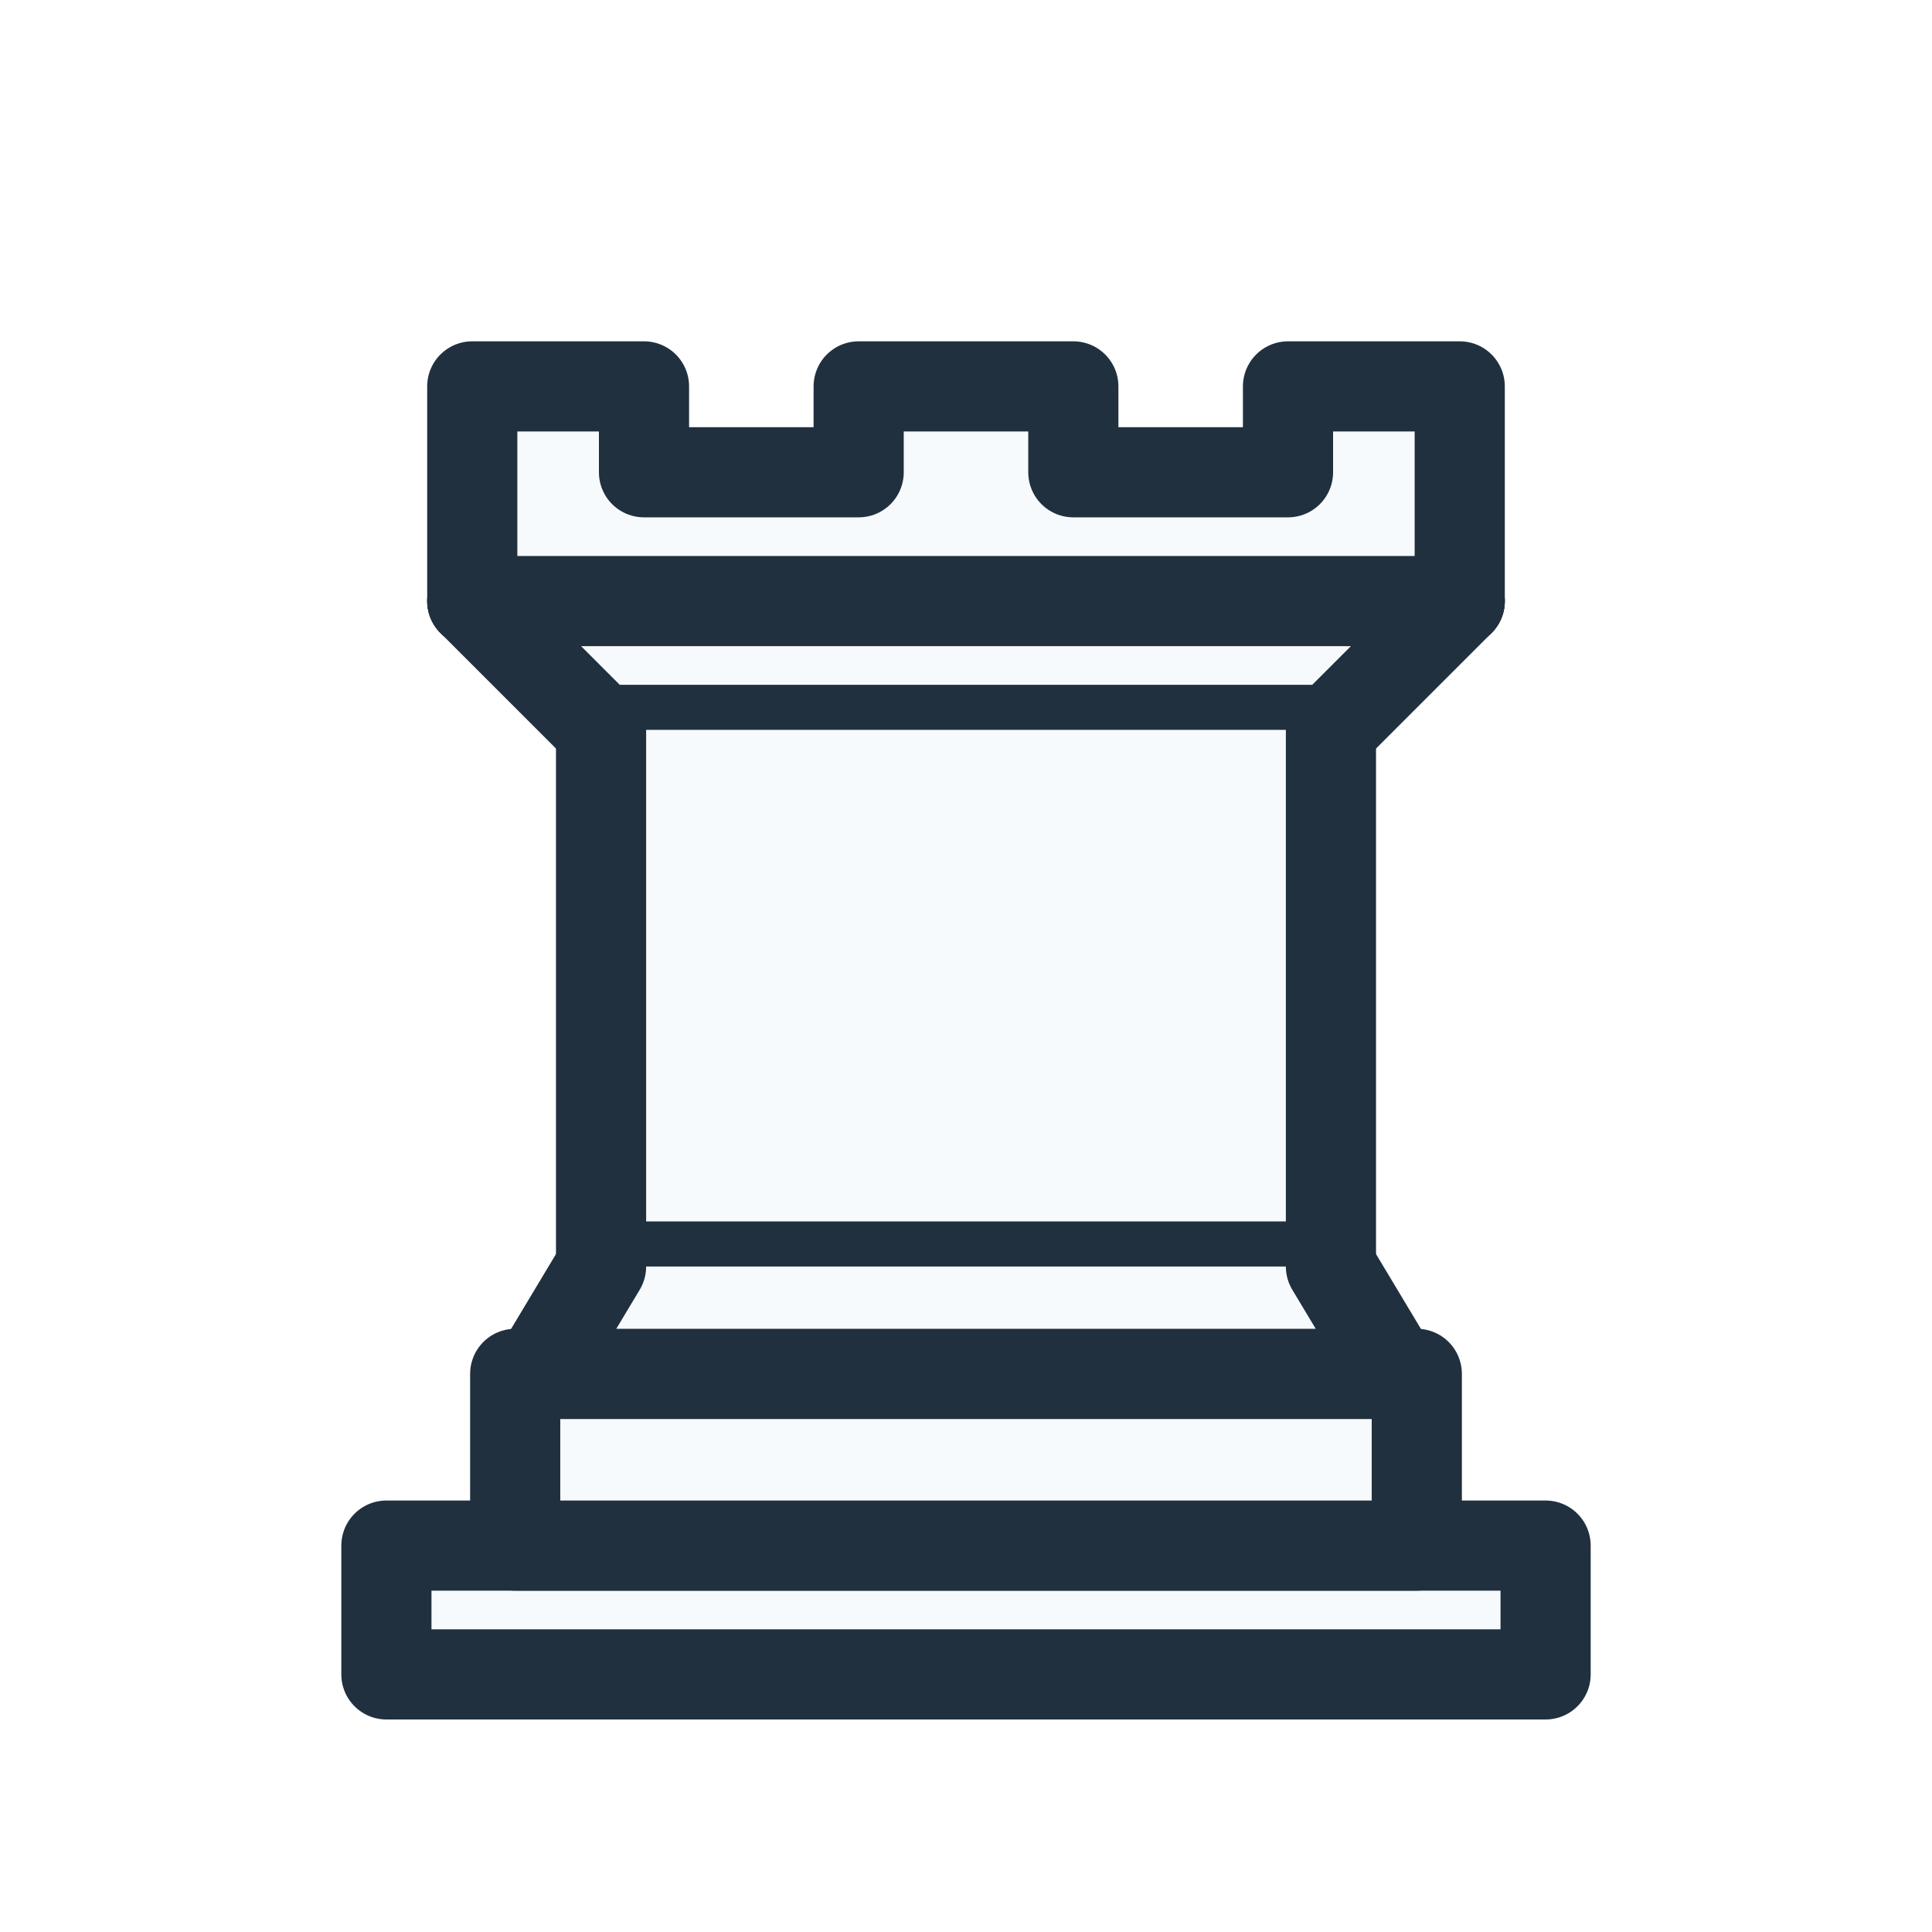
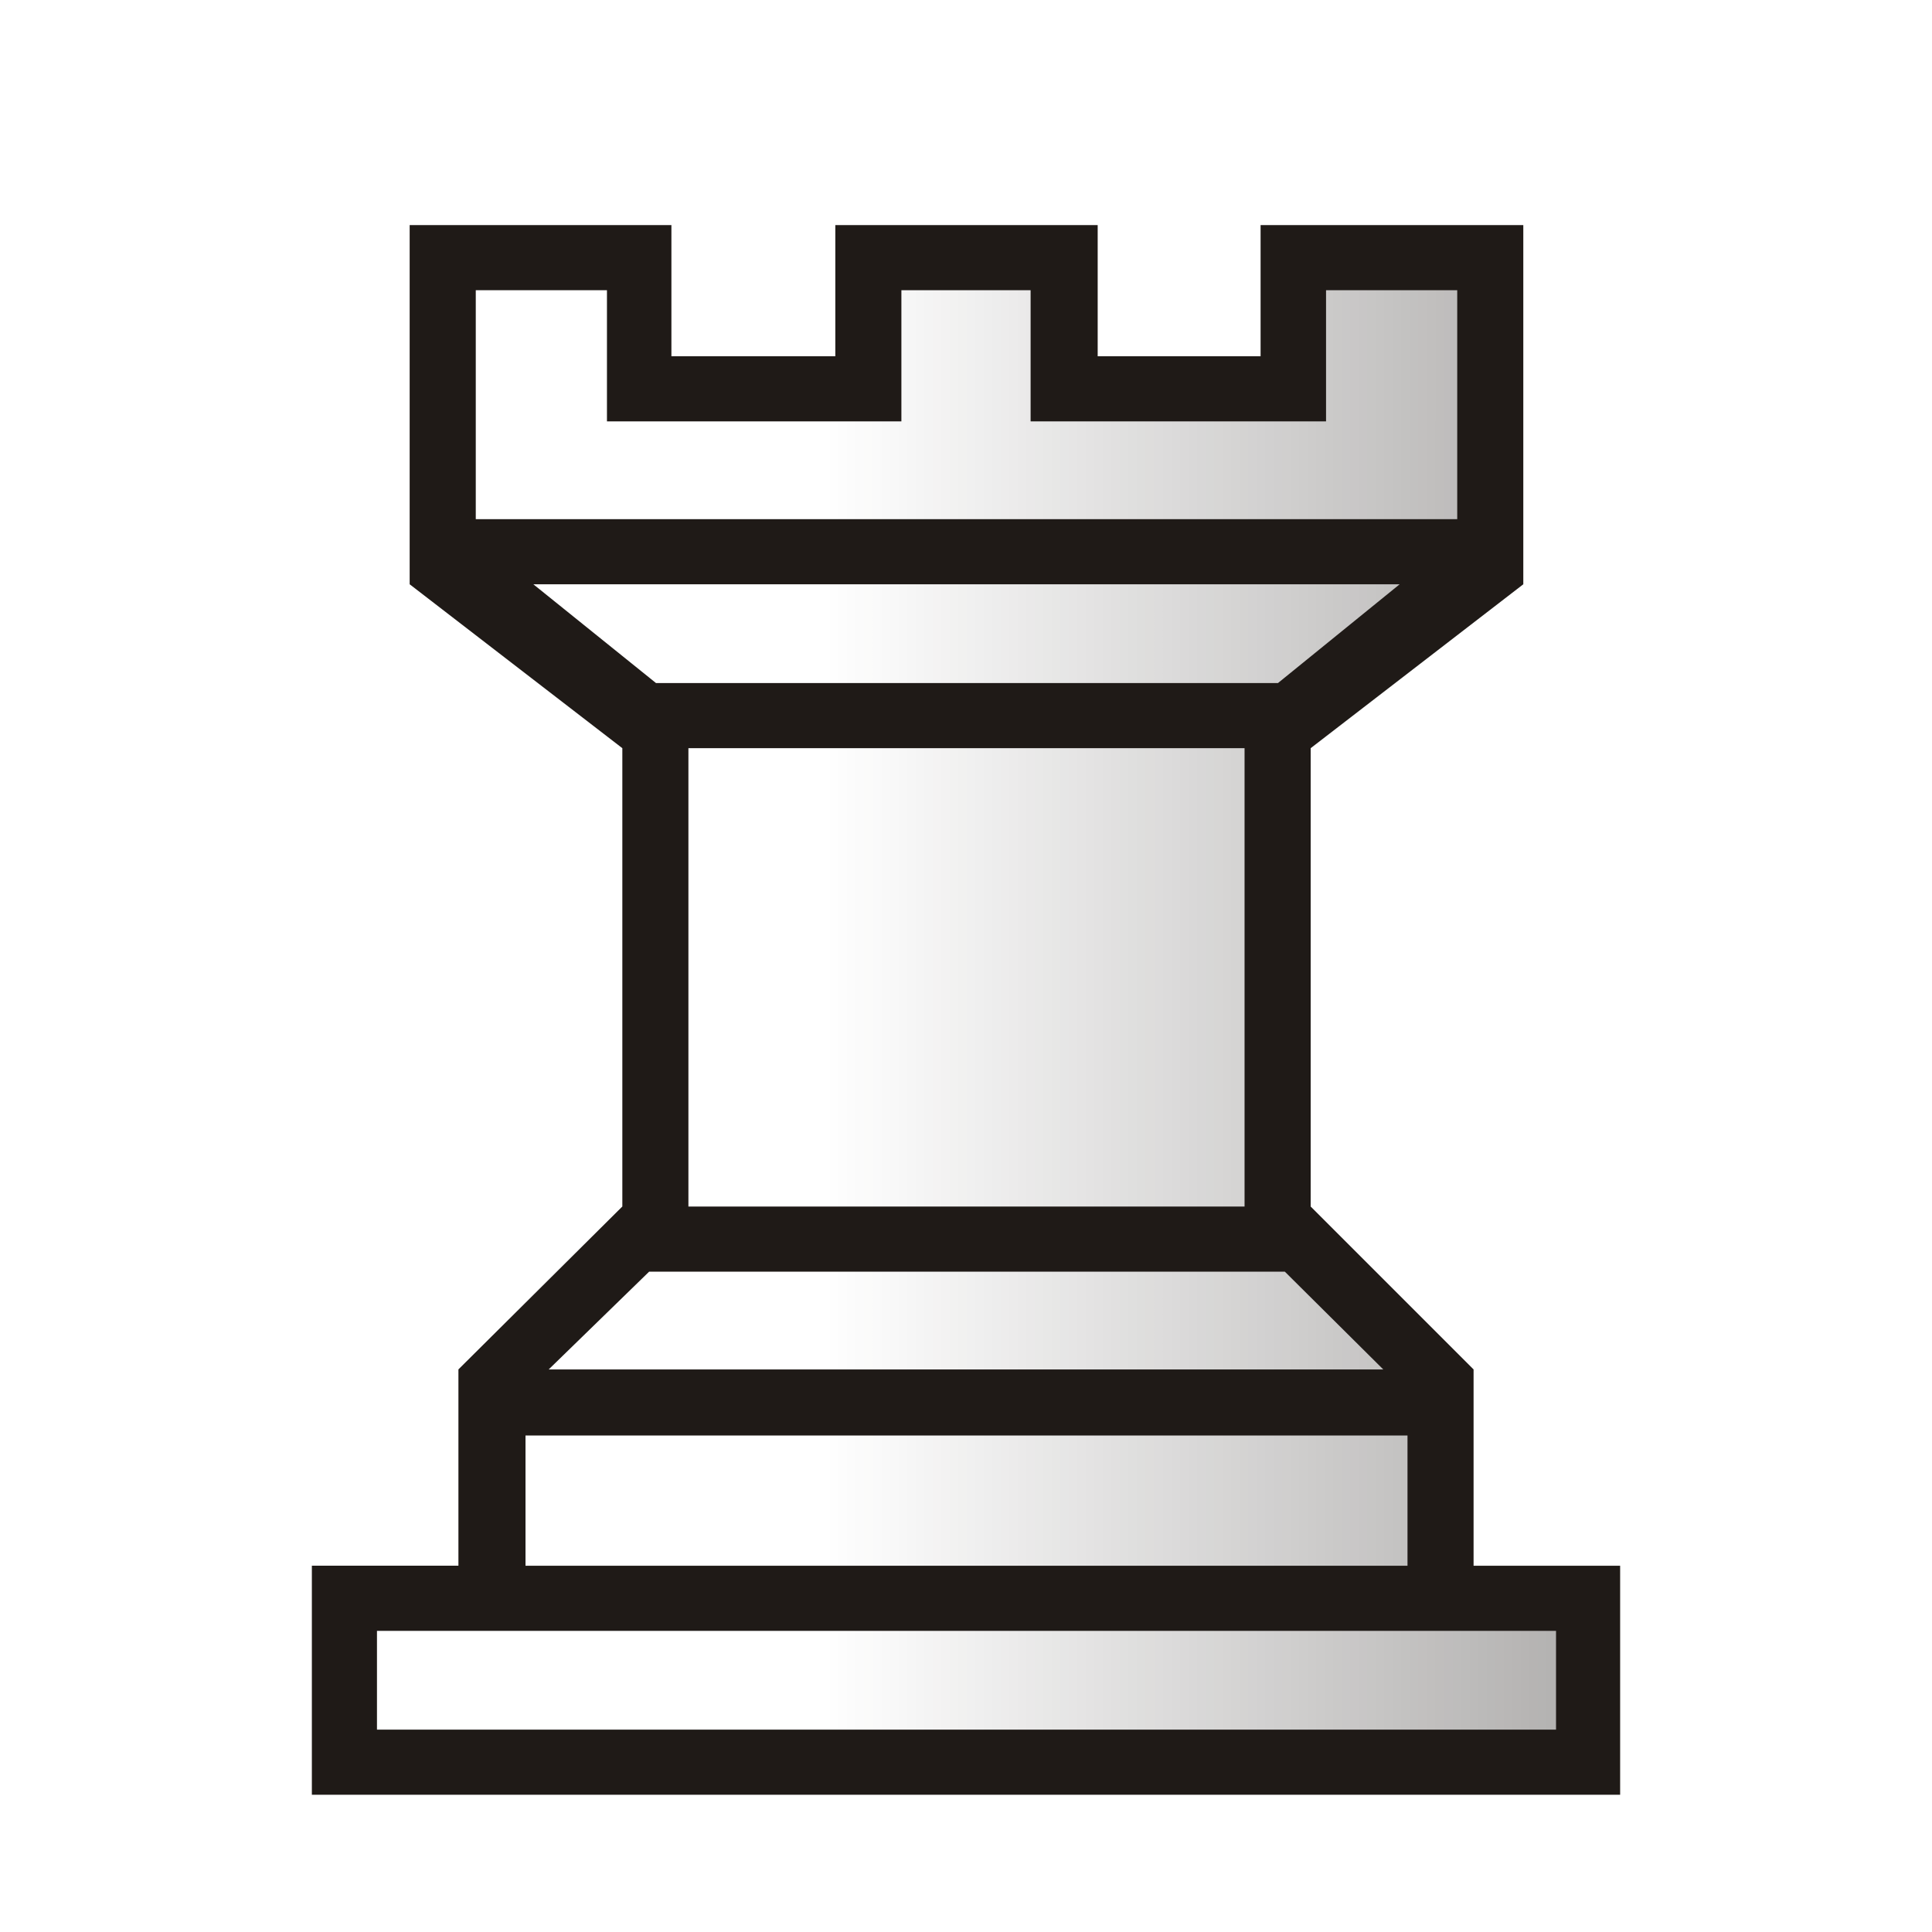
- <svg xmlns="http://www.w3.org/2000/svg" style="color-scheme:light only" width="45" height="45" viewBox="0 0 45 45">
-   <g fill="#f7fafc" fill-rule="evenodd" stroke="#20303f" stroke-linecap="round" stroke-linejoin="round" stroke-width="2.1">
-     <path d="M9 39h27v-3H9v3z" />
-     <path d="M12 36v-4h21v4H12z" />
-     <path d="M11 14V9h4v2h5V9h5v2h5V9h4v5" />
-     <path d="M34 14l-3 3H14l-3-3" />
-     <path d="M31 17v12.5H14V17" />
-     <path d="M31 29.5l1.5 2.5h-20l1.5-2.5" />
-     <path d="M11 14h23" />
-   </g>
+ <svg xmlns="http://www.w3.org/2000/svg" style="color-scheme:light only" width="50mm" height="50mm" fill-rule="evenodd" clip-rule="evenodd" image-rendering="optimizeQuality" shape-rendering="geometricPrecision" text-rendering="geometricPrecision" viewBox="0 0 50 50">
+   <linearGradient id="a" x1="21.376" x2="77.641" y1="37.469" y2="37.469" gradientUnits="userSpaceOnUse">
+     <stop offset="0" stop-color="#fff" />
+     <stop offset="1" stop-color="#fff" stop-opacity="0" />
+   </linearGradient>
+   <path fill="#1f1a17" d="M28.408 9.22h4.216V5.825h6.799v9.296l-5.503 4.242v11.862l4.216 4.216v5.08h3.793v5.927H8.071V40.52h3.793v-5.08l4.242-4.216V19.363l-5.504-4.242V5.825h6.774V9.22h4.242V5.825h6.79z" />
+   <path fill="url(#a)" d="m33.073 17.678 3.15-2.557h-22.42l3.175 2.557zm7.197 24.528H9.756v2.557H40.27zm-3.844-5.055H13.6v3.37h22.826zm-4.217-17.788H17.816v11.862h14.393zm5.504-5.927V7.51h-3.395v3.395h-7.646V7.51h-3.344v3.395h-7.62V7.51h-3.395v5.926zm-1.914 22.005-2.548-2.531H16.8l-2.6 2.531z" />
</svg>
